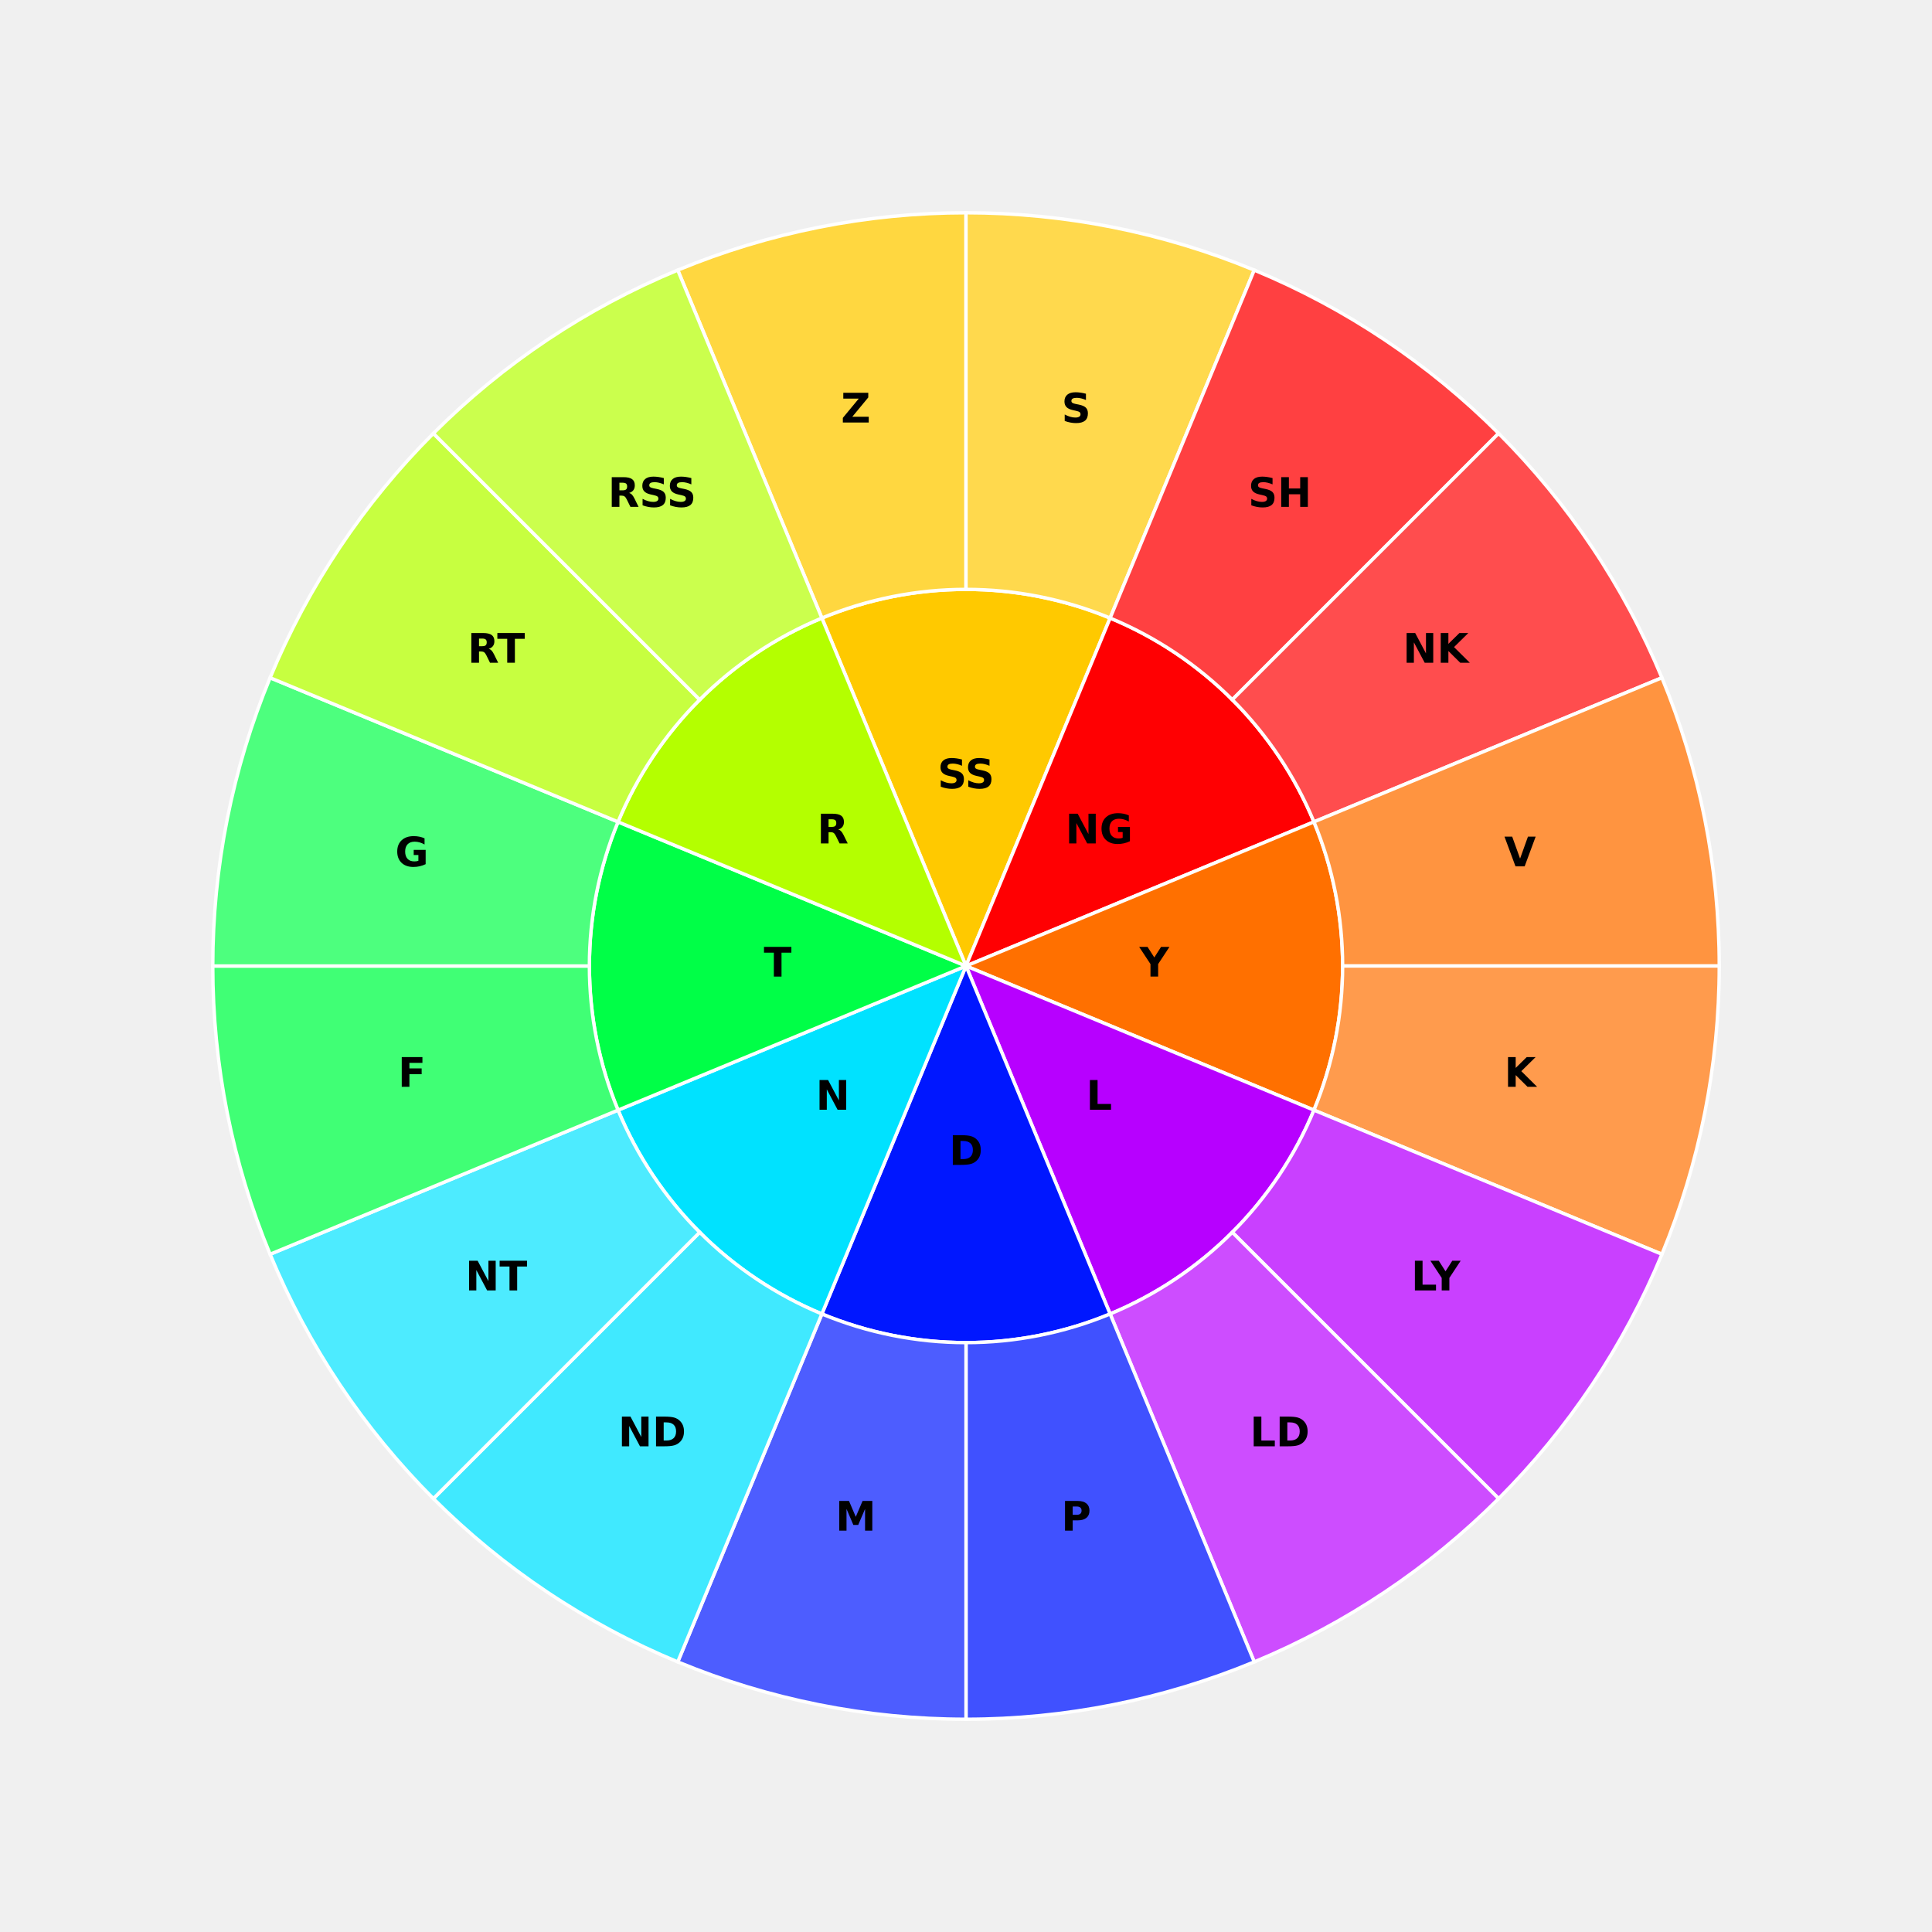
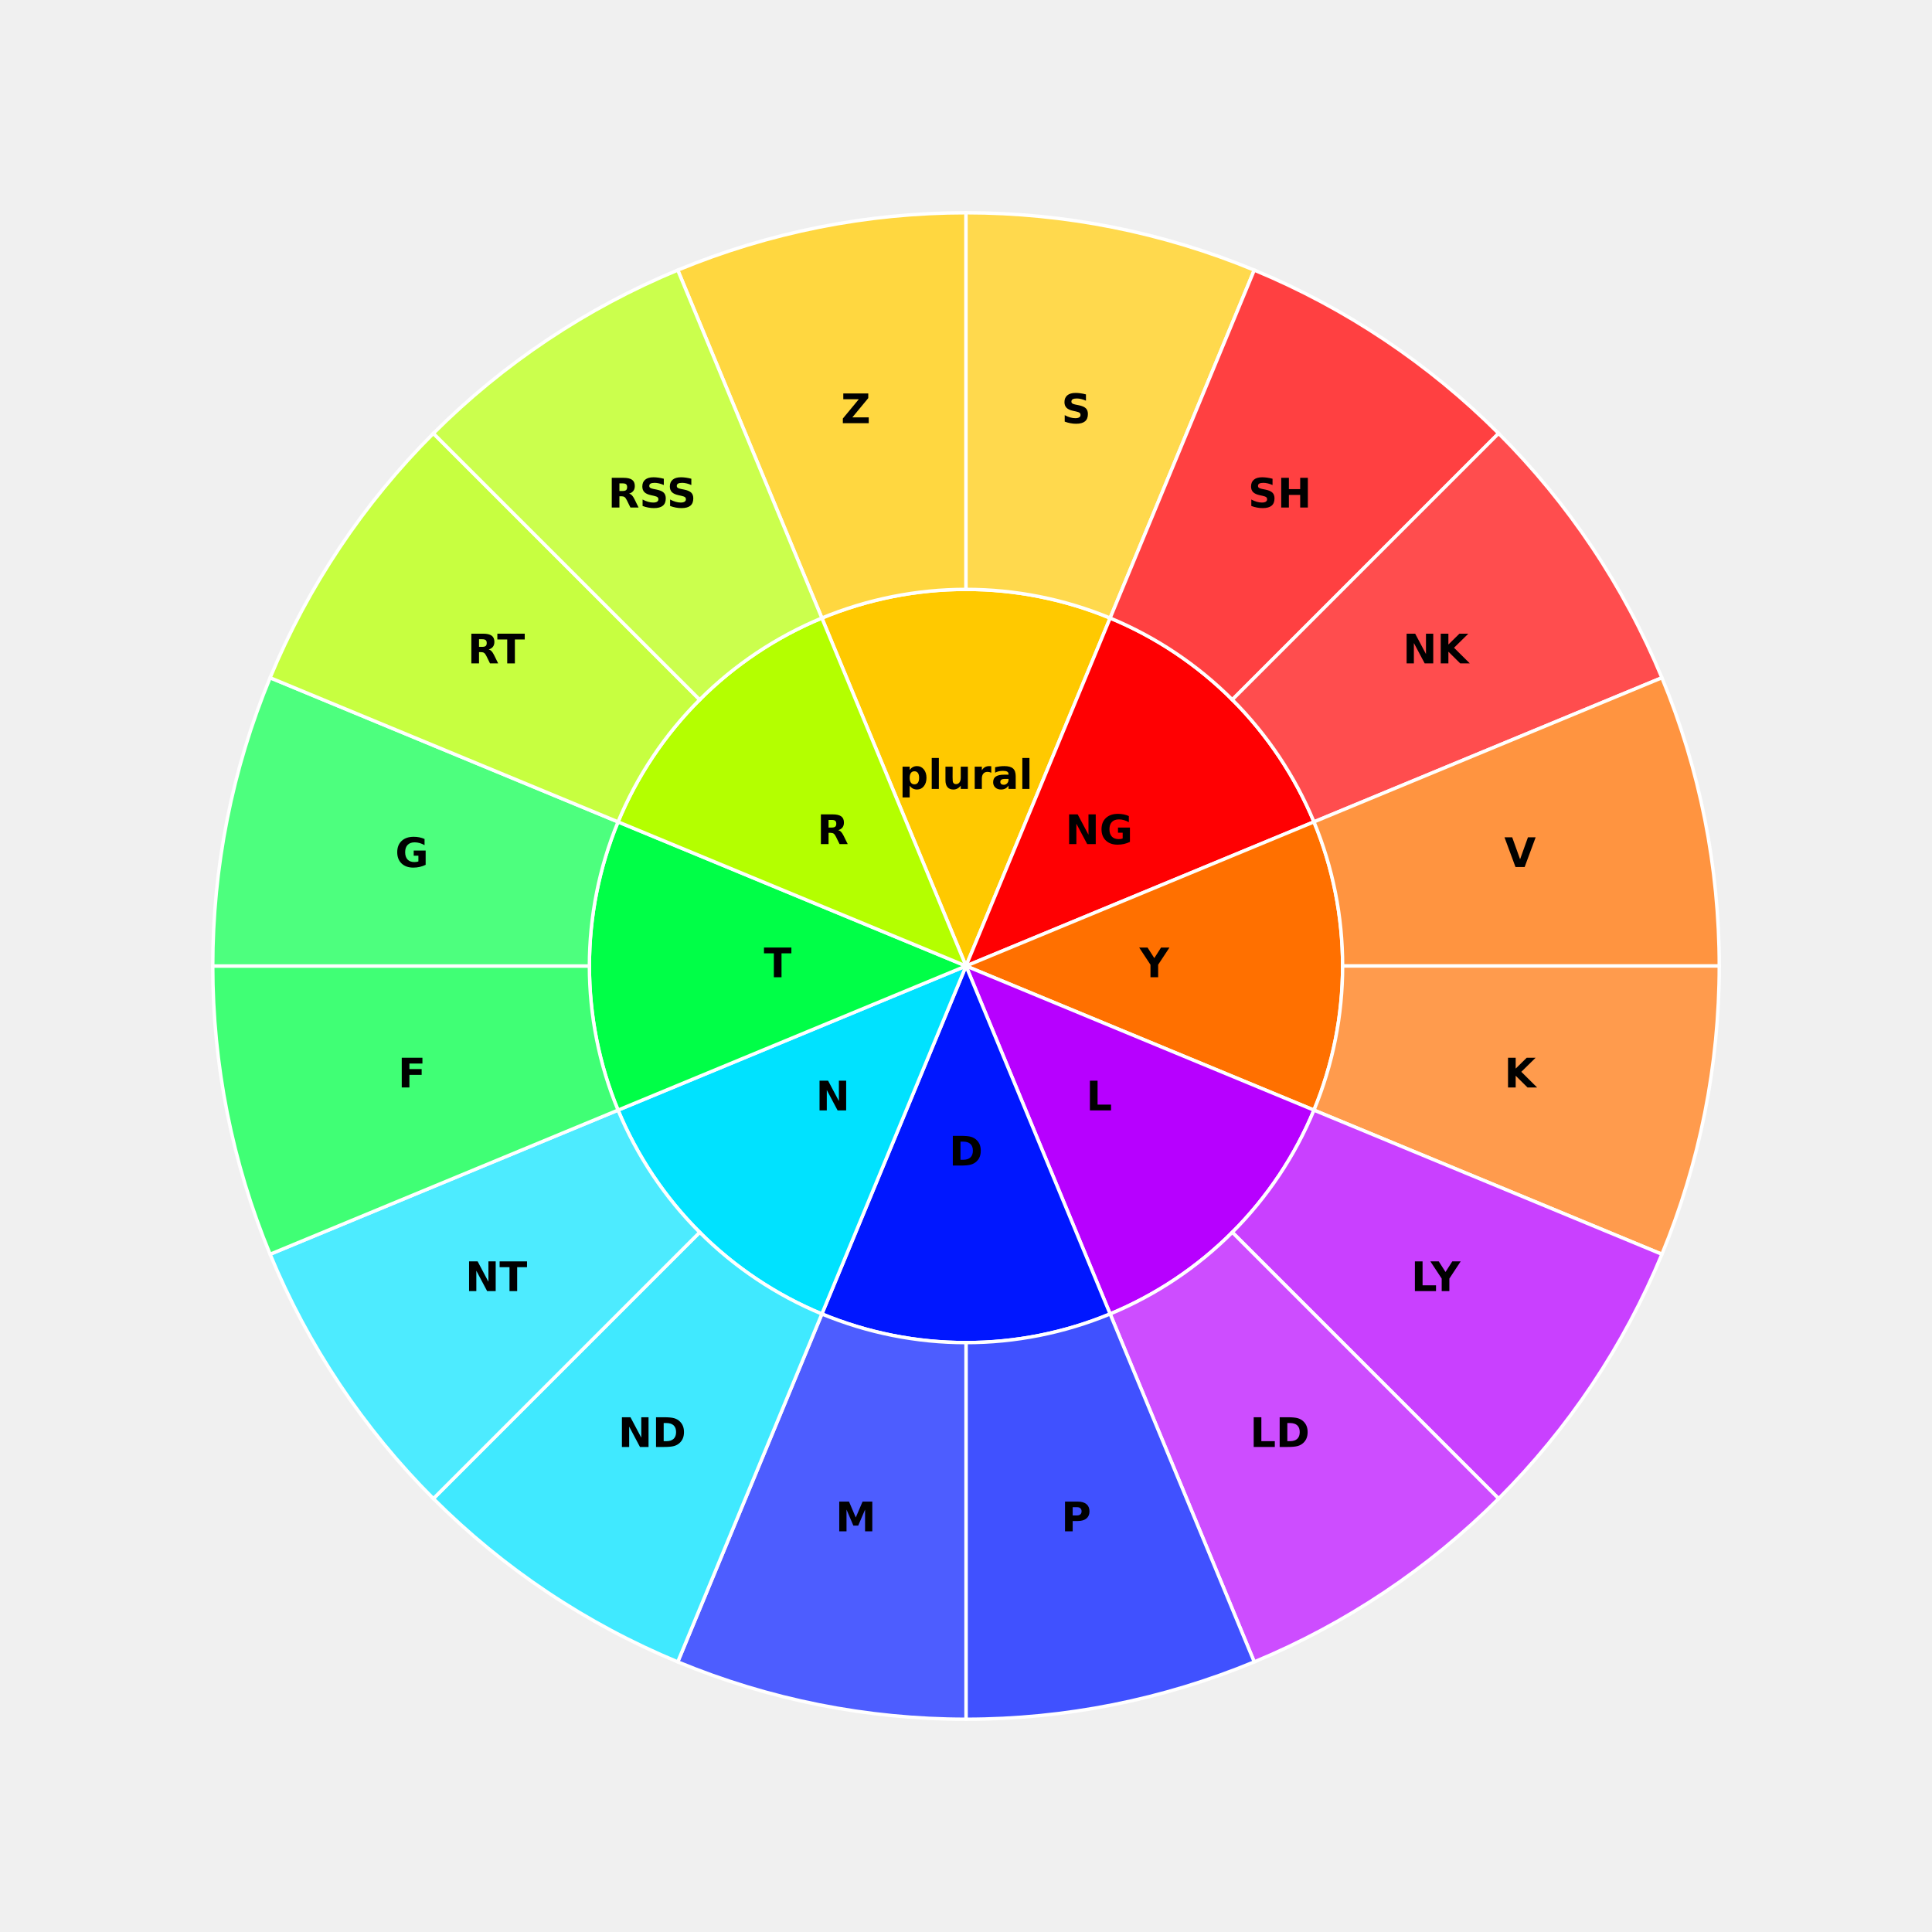
<svg xmlns="http://www.w3.org/2000/svg" xmlns:xlink="http://www.w3.org/1999/xlink" width="568.8pt" height="568.8pt" viewBox="0 0 568.8 568.8" version="1.1">
  <defs>
    <style type="text/css">*{stroke-linejoin: round; stroke-linecap: butt}</style>
  </defs>
  <g id="figure_1">
    <g id="patch_1">
      <path d="M 0 568.8  L 568.8 568.8  L 568.8 0  L 0 0  L 0 568.8  z " style="fill: none" />
    </g>
    <g id="axes_1">
      <g id="patch_2">
        <path d="M 326.832 181.96  C 313.38 176.388 298.961 173.52 284.4 173.52  C 269.839 173.52 255.42 176.388 241.968 181.96  L 284.4 284.4  C 284.4 284.4 284.4 284.4 284.4 284.4  C 284.4 284.4 284.4 284.4 284.4 284.4  z " style="fill: #ffc900; stroke: #ffffff; stroke-linejoin: miter" />
      </g>
      <g id="patch_3">
        <path d="M 386.84 241.968  C 381.268 228.516 373.1 216.292 362.804 205.996  C 352.508 195.7 340.284 187.532 326.832 181.96  L 284.4 284.4  C 284.4 284.4 284.4 284.4 284.4 284.4  C 284.4 284.4 284.4 284.4 284.4 284.4  z " style="fill: #ff0002; stroke: #ffffff; stroke-linejoin: miter" />
      </g>
      <g id="patch_4">
        <path d="M 386.84 326.832  C 392.412 313.38 395.28 298.961 395.28 284.4  C 395.28 269.839 392.412 255.42 386.84 241.968  L 284.4 284.4  C 284.4 284.4 284.4 284.4 284.4 284.4  C 284.4 284.4 284.4 284.4 284.4 284.4  z " style="fill: #ff7000; stroke: #ffffff; stroke-linejoin: miter" />
      </g>
      <g id="patch_5">
        <path d="M 326.832 386.84  C 340.284 381.268 352.508 373.1 362.804 362.804  C 373.1 352.508 381.268 340.284 386.84 326.832  L 284.4 284.4  C 284.4 284.4 284.4 284.4 284.4 284.4  C 284.4 284.4 284.4 284.4 284.4 284.4  z " style="fill: #b700ff; stroke: #ffffff; stroke-linejoin: miter" />
      </g>
      <g id="patch_6">
        <path d="M 241.968 386.84  C 255.42 392.412 269.839 395.28 284.4 395.28  C 298.961 395.28 313.38 392.412 326.832 386.84  L 284.4 284.4  C 284.4 284.4 284.4 284.4 284.4 284.4  C 284.4 284.4 284.4 284.4 284.4 284.4  z " style="fill: #0017ff; stroke: #ffffff; stroke-linejoin: miter" />
      </g>
      <g id="patch_7">
        <path d="M 181.96 326.832  C 187.532 340.284 195.7 352.508 205.996 362.804  C 216.292 373.1 228.516 381.268 241.968 386.84  L 284.4 284.4  C 284.4 284.4 284.4 284.4 284.4 284.4  C 284.4 284.4 284.4 284.4 284.4 284.4  z " style="fill: #00e2ff; stroke: #ffffff; stroke-linejoin: miter" />
      </g>
      <g id="patch_8">
        <path d="M 181.96 241.968  C 176.388 255.42 173.52 269.839 173.52 284.4  C 173.52 298.961 176.388 313.38 181.96 326.832  L 284.4 284.4  C 284.4 284.4 284.4 284.4 284.4 284.4  C 284.4 284.4 284.4 284.4 284.4 284.4  z " style="fill: #00ff47; stroke: #ffffff; stroke-linejoin: miter" />
      </g>
      <g id="patch_9">
        <path d="M 241.968 181.96  C 228.516 187.532 216.292 195.7 205.996 205.996  C 195.7 216.292 187.532 228.516 181.96 241.968  L 284.4 284.4  C 284.4 284.4 284.4 284.4 284.4 284.4  C 284.4 284.4 284.4 284.4 284.4 284.4  z " style="fill: #b4ff00; stroke: #ffffff; stroke-linejoin: miter" />
      </g>
      <g id="patch_10">
        <path d="M 284.4 62.64  C 269.874 62.64 255.383 64.067 241.137 66.901  C 226.89 69.735 212.956 73.962 199.536 79.52  L 241.968 181.96  C 248.678 179.181 255.645 177.067 262.768 175.651  C 269.892 174.234 277.137 173.52 284.4 173.52  z " style="fill: #ffd740; stroke: #ffffff; stroke-linejoin: miter" />
      </g>
      <g id="patch_11">
        <path d="M 369.264 79.52  C 355.844 73.962 341.91 69.735 327.663 66.901  C 313.417 64.067 298.926 62.64 284.4 62.64  L 284.4 173.52  C 291.663 173.52 298.908 174.234 306.032 175.651  C 313.155 177.067 320.122 179.181 326.832 181.96  z " style="fill: #ffd94d; stroke: #ffffff; stroke-linejoin: miter" />
      </g>
      <g id="patch_12">
        <path d="M 441.208 127.592  C 430.937 117.321 419.681 108.083 407.603 100.013  C 395.525 91.943 382.684 85.079 369.264 79.52  L 326.832 181.96  C 333.542 184.74 339.963 188.172 346.002 192.207  C 352.041 196.242 357.668 200.86 362.804 205.996  z " style="fill: #ff4041; stroke: #ffffff; stroke-linejoin: miter" />
      </g>
      <g id="patch_13">
        <path d="M 489.28 199.536  C 483.721 186.116 476.857 173.275 468.787 161.197  C 460.717 149.119 451.479 137.863 441.208 127.592  L 362.804 205.996  C 367.94 211.132 372.558 216.759 376.593 222.798  C 380.628 228.837 384.06 235.258 386.84 241.968  z " style="fill: #ff4d4e; stroke: #ffffff; stroke-linejoin: miter" />
      </g>
      <g id="patch_14">
        <path d="M 506.16 284.4  C 506.16 269.874 504.733 255.383 501.899 241.137  C 499.065 226.89 494.838 212.956 489.28 199.536  L 386.84 241.968  C 389.619 248.678 391.733 255.645 393.149 262.768  C 394.566 269.892 395.28 277.137 395.28 284.4  z " style="fill: #ff9440; stroke: #ffffff; stroke-linejoin: miter" />
      </g>
      <g id="patch_15">
        <path d="M 489.28 369.264  C 494.838 355.844 499.065 341.91 501.899 327.663  C 504.733 313.417 506.16 298.926 506.16 284.4  L 395.28 284.4  C 395.28 291.663 394.566 298.908 393.149 306.032  C 391.733 313.155 389.619 320.122 386.84 326.832  z " style="fill: #ff9b4d; stroke: #ffffff; stroke-linejoin: miter" />
      </g>
      <g id="patch_16">
        <path d="M 441.208 441.208  C 451.479 430.937 460.717 419.681 468.787 407.603  C 476.857 395.525 483.721 382.684 489.28 369.264  L 386.84 326.832  C 384.06 333.542 380.628 339.963 376.593 346.002  C 372.558 352.041 367.94 357.668 362.804 362.804  z " style="fill: #c940ff; stroke: #ffffff; stroke-linejoin: miter" />
      </g>
      <g id="patch_17">
        <path d="M 369.264 489.28  C 382.684 483.721 395.525 476.857 407.603 468.787  C 419.681 460.717 430.937 451.479 441.208 441.208  L 362.804 362.804  C 357.668 367.94 352.041 372.558 346.002 376.593  C 339.963 380.628 333.542 384.06 326.832 386.84  z " style="fill: #cd4dff; stroke: #ffffff; stroke-linejoin: miter" />
      </g>
      <g id="patch_18">
        <path d="M 284.4 506.16  C 298.926 506.16 313.417 504.733 327.663 501.899  C 341.91 499.065 355.844 494.838 369.264 489.28  L 326.832 386.84  C 320.122 389.619 313.155 391.733 306.032 393.149  C 298.908 394.566 291.663 395.28 284.4 395.28  z " style="fill: #4051ff; stroke: #ffffff; stroke-linejoin: miter" />
      </g>
      <g id="patch_19">
        <path d="M 199.536 489.28  C 212.956 494.838 226.89 499.065 241.137 501.899  C 255.383 504.733 269.874 506.16 284.4 506.16  L 284.4 395.28  C 277.137 395.28 269.892 394.566 262.768 393.149  C 255.645 391.733 248.678 389.619 241.968 386.84  z " style="fill: #4d5dff; stroke: #ffffff; stroke-linejoin: miter" />
      </g>
      <g id="patch_20">
        <path d="M 127.592 441.208  C 137.863 451.479 149.119 460.717 161.197 468.787  C 173.275 476.857 186.116 483.721 199.536 489.28  L 241.968 386.84  C 235.258 384.06 228.837 380.628 222.798 376.593  C 216.759 372.558 211.132 367.94 205.996 362.804  z " style="fill: #40e9ff; stroke: #ffffff; stroke-linejoin: miter" />
      </g>
      <g id="patch_21">
        <path d="M 79.52 369.264  C 85.079 382.684 91.943 395.525 100.013 407.603  C 108.083 419.681 117.321 430.937 127.592 441.208  L 205.996 362.804  C 200.86 357.668 196.242 352.041 192.207 346.002  C 188.172 339.963 184.74 333.542 181.96 326.832  z " style="fill: #4debff; stroke: #ffffff; stroke-linejoin: miter" />
      </g>
      <g id="patch_22">
        <path d="M 62.64 284.4  C 62.64 298.926 64.067 313.417 66.901 327.663  C 69.735 341.91 73.962 355.844 79.52 369.264  L 181.96 326.832  C 179.181 320.122 177.067 313.155 175.651 306.032  C 174.234 298.908 173.52 291.663 173.52 284.4  z " style="fill: #40ff75; stroke: #ffffff; stroke-linejoin: miter" />
      </g>
      <g id="patch_23">
        <path d="M 79.52 199.536  C 73.962 212.956 69.735 226.89 66.901 241.137  C 64.067 255.383 62.64 269.874 62.64 284.4  L 173.52 284.4  C 173.52 277.137 174.234 269.892 175.651 262.768  C 177.067 255.645 179.181 248.678 181.96 241.968  z " style="fill: #4dff7e; stroke: #ffffff; stroke-linejoin: miter" />
      </g>
      <g id="patch_24">
-         <path d="M 127.592 127.592  C 117.321 137.863 108.083 149.119 100.013 161.197  C 91.943 173.275 85.079 186.116 79.52 199.536  L 181.96 241.968  C 184.74 235.258 188.172 228.837 192.207 222.798  C 196.242 216.759 200.86 211.132 205.996 205.996  z " style="fill: #c7ff40; stroke: #ffffff; stroke-linejoin: miter" />
+         <path d="M 127.592 127.592  C 117.321 137.863 108.083 149.119 100.013 161.197  C 91.943 173.274 85.079 186.116 79.52 199.536  L 181.96 241.968  C 184.74 235.258 188.172 228.837 192.207 222.798  C 196.242 216.759 200.86 211.132 205.996 205.996  z " style="fill: #c7ff40; stroke: #ffffff; stroke-linejoin: miter" />
      </g>
      <g id="patch_25">
-         <path d="M 199.536 79.52  C 186.116 85.079 173.275 91.943 161.197 100.013  C 149.119 108.083 137.863 117.321 127.592 127.592  L 205.996 205.996  C 211.132 200.86 216.759 196.242 222.798 192.207  C 228.837 188.172 235.258 184.74 241.968 181.96  z " style="fill: #cbff4d; stroke: #ffffff; stroke-linejoin: miter" />
+         <path d="M 199.536 79.52  C 186.116 85.079 173.274 91.943 161.197 100.013  C 149.119 108.083 137.863 117.321 127.592 127.592  L 205.996 205.996  C 211.132 200.86 216.759 196.242 222.798 192.207  C 228.837 188.172 235.258 184.74 241.968 181.96  z " style="fill: #cbff4d; stroke: #ffffff; stroke-linejoin: miter" />
      </g>
      <g id="matplotlib.axis_1" />
      <g id="matplotlib.axis_2" />
      <g id="text_1">
-         <g transform="translate(276.0272 232.0772) scale(0.12 -0.12)">
-           <defs>
-             <path id="DejaVuSans-Bold-36" d="M 3834 4519  L 3834 3531  Q 3450 3703 3084 3790  Q 2719 3878 2394 3878  Q 1963 3878 1756 3759  Q 1550 3641 1550 3391  Q 1550 3203 1689 3098  Q 1828 2994 2194 2919  L 2706 2816  Q 3484 2659 3812 2340  Q 4141 2022 4141 1434  Q 4141 663 3683 286  Q 3225 -91 2284 -91  Q 1841 -91 1394 -6  Q 947 78 500 244  L 500 1259  Q 947 1022 1364 901  Q 1781 781 2169 781  Q 2563 781 2772 912  Q 2981 1044 2981 1288  Q 2981 1506 2839 1625  Q 2697 1744 2272 1838  L 1806 1941  Q 1106 2091 782 2419  Q 459 2747 459 3303  Q 459 4000 909 4375  Q 1359 4750 2203 4750  Q 2588 4750 2994 4692  Q 3400 4634 3834 4519  z " transform="scale(0.015625)" />
-           </defs>
-           <use xlink:href="#DejaVuSans-Bold-36" />
-           <use xlink:href="#DejaVuSans-Bold-36" transform="translate(67.53125 0)" />
+         <g transform="translate(264.7125 232.2713) scale(0.12 -0.12)">
+           <defs>
+             <path id="DejaVuSans-Bold-70" d="M 1656 506  L 1656 -1331  L 538 -1331  L 538 3500  L 1656 3500  L 1656 2988  Q 1888 3294 2169 3439  Q 2450 3584 2816 3584  Q 3463 3584 3878 3070  Q 4294 2556 4294 1747  Q 4294 938 3878 423  Q 3463 -91 2816 -91  Q 2450 -91 2169 54  Q 1888 200 1656 506  z M 2400 2772  Q 2041 2772 1848 2508  Q 1656 2244 1656 1747  Q 1656 1250 1848 986  Q 2041 722 2400 722  Q 2759 722 2948 984  Q 3138 1247 3138 1747  Q 3138 2247 2948 2509  Q 2759 2772 2400 2772  z " transform="scale(0.015625)" />
+             <path id="DejaVuSans-Bold-6c" d="M 538 4863  L 1656 4863  L 1656 0  L 538 0  L 538 4863  z " transform="scale(0.015625)" />
+             <path id="DejaVuSans-Bold-75" d="M 500 1363  L 500 3500  L 1625 3500  L 1625 3150  Q 1625 2866 1622 2436  Q 1619 2006 1619 1863  Q 1619 1441 1641 1255  Q 1663 1069 1716 984  Q 1784 875 1895 815  Q 2006 756 2150 756  Q 2500 756 2700 1025  Q 2900 1294 2900 1772  L 2900 3500  L 4019 3500  L 4019 0  L 2900 0  L 2900 506  Q 2647 200 2364 54  Q 2081 -91 1741 -91  Q 1134 -91 817 281  Q 500 653 500 1363  z " transform="scale(0.015625)" />
+             <path id="DejaVuSans-Bold-72" d="M 3138 2547  Q 2991 2616 2845 2648  Q 2700 2681 2553 2681  Q 2122 2681 1889 2404  Q 1656 2128 1656 1613  L 1656 0  L 538 0  L 538 3500  L 1656 3500  L 1656 2925  Q 1872 3269 2151 3426  Q 2431 3584 2822 3584  Q 2878 3584 2943 3579  Q 3009 3575 3134 3559  L 3138 2547  z " transform="scale(0.015625)" />
+             <path id="DejaVuSans-Bold-61" d="M 2106 1575  Q 1756 1575 1579 1456  Q 1403 1338 1403 1106  Q 1403 894 1545 773  Q 1688 653 1941 653  Q 2256 653 2472 879  Q 2688 1106 2688 1447  L 2688 1575  L 2106 1575  z M 3816 1997  L 3816 0  L 2688 0  L 2688 519  Q 2463 200 2181 54  Q 1900 -91 1497 -91  Q 953 -91 614 226  Q 275 544 275 1050  Q 275 1666 698 1953  Q 1122 2241 2028 2241  L 2688 2241  L 2688 2328  Q 2688 2594 2478 2717  Q 2269 2841 1825 2841  Q 1466 2841 1156 2769  Q 847 2697 581 2553  L 581 3406  Q 941 3494 1303 3539  Q 1666 3584 2028 3584  Q 2975 3584 3395 3211  Q 3816 2838 3816 1997  z " transform="scale(0.015625)" />
+           </defs>
+           <use xlink:href="#DejaVuSans-Bold-70" />
+           <use xlink:href="#DejaVuSans-Bold-6c" transform="translate(71.58203 0)" />
+           <use xlink:href="#DejaVuSans-Bold-75" transform="translate(105.8594 0)" />
+           <use xlink:href="#DejaVuSans-Bold-72" transform="translate(177.0508 0)" />
+           <use xlink:href="#DejaVuSans-Bold-61" transform="translate(226.3672 0)" />
+           <use xlink:href="#DejaVuSans-Bold-6c" transform="translate(293.8477 0)" />
        </g>
      </g>
      <g id="text_2">
-         <g transform="translate(313.6561 248.3152) scale(0.12 -0.12)">
-           <defs>
-             <path id="DejaVuSans-Bold-31" d="M 588 4666  L 1931 4666  L 3628 1466  L 3628 4666  L 4769 4666  L 4769 0  L 3425 0  L 1728 3200  L 1728 0  L 588 0  L 588 4666  z " transform="scale(0.015625)" />
-             <path id="DejaVuSans-Bold-2a" d="M 4781 347  Q 4331 128 3847 18  Q 3363 -91 2847 -91  Q 1681 -91 1000 561  Q 319 1213 319 2328  Q 319 3456 1012 4103  Q 1706 4750 2913 4750  Q 3378 4750 3804 4662  Q 4231 4575 4609 4403  L 4609 3438  Q 4219 3659 3833 3768  Q 3447 3878 3059 3878  Q 2341 3878 1952 3476  Q 1563 3075 1563 2328  Q 1563 1588 1938 1184  Q 2313 781 3003 781  Q 3191 781 3352 804  Q 3513 828 3641 878  L 3641 1784  L 2906 1784  L 2906 2591  L 4781 2591  L 4781 347  z " transform="scale(0.015625)" />
-           </defs>
-           <use xlink:href="#DejaVuSans-Bold-31" />
-           <use xlink:href="#DejaVuSans-Bold-2a" transform="translate(83.6875 0)" />
+         <g transform="translate(313.6561 248.5093) scale(0.12 -0.12)">
+           <defs>
+             <path id="DejaVuSans-Bold-4e" d="M 588 4666  L 1931 4666  L 3628 1466  L 3628 4666  L 4769 4666  L 4769 0  L 3425 0  L 1728 3200  L 1728 0  L 588 0  L 588 4666  z " transform="scale(0.015625)" />
+             <path id="DejaVuSans-Bold-47" d="M 4781 347  Q 4331 128 3847 18  Q 3363 -91 2847 -91  Q 1681 -91 1000 561  Q 319 1213 319 2328  Q 319 3456 1012 4103  Q 1706 4750 2913 4750  Q 3378 4750 3804 4662  Q 4231 4575 4609 4403  L 4609 3438  Q 4219 3659 3833 3768  Q 3447 3878 3059 3878  Q 2341 3878 1952 3476  Q 1563 3075 1563 2328  Q 1563 1588 1938 1184  Q 2313 781 3003 781  Q 3191 781 3352 804  Q 3513 828 3641 878  L 3641 1784  L 2906 1784  L 2906 2591  L 4781 2591  L 4781 347  z " transform="scale(0.015625)" />
+           </defs>
+           <use xlink:href="#DejaVuSans-Bold-4e" />
+           <use xlink:href="#DejaVuSans-Bold-47" transform="translate(83.69141 0)" />
        </g>
      </g>
      <g id="text_3">
-         <g transform="translate(335.4956 287.5172) scale(0.12 -0.12)">
-           <defs>
-             <path id="DejaVuSans-Bold-3c" d="M -63 4666  L 1253 4666  L 2316 3003  L 3378 4666  L 4697 4666  L 2919 1966  L 2919 0  L 1716 0  L 1716 1966  L -63 4666  z " transform="scale(0.015625)" />
-           </defs>
-           <use xlink:href="#DejaVuSans-Bold-3c" />
+         <g transform="translate(335.4956 287.7113) scale(0.12 -0.12)">
+           <defs>
+             <path id="DejaVuSans-Bold-59" d="M -63 4666  L 1253 4666  L 2316 3003  L 3378 4666  L 4697 4666  L 2919 1966  L 2919 0  L 1716 0  L 1716 1966  L -63 4666  z " transform="scale(0.015625)" />
+           </defs>
+           <use xlink:href="#DejaVuSans-Bold-59" />
        </g>
      </g>
      <g id="text_4">
-         <g transform="translate(319.7789 326.7192) scale(0.12 -0.12)">
-           <defs>
-             <path id="DejaVuSans-Bold-2f" d="M 588 4666  L 1791 4666  L 1791 909  L 3903 909  L 3903 0  L 588 0  L 588 4666  z " transform="scale(0.015625)" />
-           </defs>
-           <use xlink:href="#DejaVuSans-Bold-2f" />
+         <g transform="translate(319.7789 326.9132) scale(0.12 -0.12)">
+           <defs>
+             <path id="DejaVuSans-Bold-4c" d="M 588 4666  L 1791 4666  L 1791 909  L 3903 909  L 3903 0  L 588 0  L 588 4666  z " transform="scale(0.015625)" />
+           </defs>
+           <use xlink:href="#DejaVuSans-Bold-4c" />
        </g>
      </g>
      <g id="text_5">
-         <g transform="translate(279.4191 342.9572) scale(0.12 -0.12)">
-           <defs>
-             <path id="DejaVuSans-Bold-27" d="M 1791 3756  L 1791 909  L 2222 909  Q 2959 909 3348 1275  Q 3738 1641 3738 2338  Q 3738 3031 3350 3393  Q 2963 3756 2222 3756  L 1791 3756  z M 588 4666  L 1856 4666  Q 2919 4666 3439 4514  Q 3959 4363 4331 4000  Q 4659 3684 4818 3271  Q 4978 2859 4978 2338  Q 4978 1809 4818 1395  Q 4659 981 4331 666  Q 3956 303 3431 151  Q 2906 0 1856 0  L 588 0  L 588 4666  z " transform="scale(0.015625)" />
-           </defs>
-           <use xlink:href="#DejaVuSans-Bold-27" />
+         <g transform="translate(279.4191 343.1513) scale(0.12 -0.12)">
+           <defs>
+             <path id="DejaVuSans-Bold-44" d="M 1791 3756  L 1791 909  L 2222 909  Q 2959 909 3348 1275  Q 3738 1641 3738 2338  Q 3738 3031 3350 3393  Q 2963 3756 2222 3756  L 1791 3756  z M 588 4666  L 1856 4666  Q 2919 4666 3439 4514  Q 3959 4363 4331 4000  Q 4659 3684 4818 3271  Q 4978 2859 4978 2338  Q 4978 1809 4818 1395  Q 4659 981 4331 666  Q 3956 303 3431 151  Q 2906 0 1856 0  L 588 0  L 588 4666  z " transform="scale(0.015625)" />
+           </defs>
+           <use xlink:href="#DejaVuSans-Bold-44" />
        </g>
      </g>
      <g id="text_6">
-         <g transform="translate(240.1767 326.7192) scale(0.12 -0.12)">
-           <use xlink:href="#DejaVuSans-Bold-31" />
+         <g transform="translate(240.1768 326.9132) scale(0.12 -0.12)">
+           <use xlink:href="#DejaVuSans-Bold-4e" />
        </g>
      </g>
      <g id="text_7">
-         <g transform="translate(224.8669 287.5172) scale(0.12 -0.12)">
-           <defs>
-             <path id="DejaVuSans-Bold-37" d="M 31 4666  L 4331 4666  L 4331 3756  L 2784 3756  L 2784 0  L 1581 0  L 1581 3756  L 31 3756  L 31 4666  z " transform="scale(0.015625)" />
-           </defs>
-           <use xlink:href="#DejaVuSans-Bold-37" />
+         <g transform="translate(224.8669 287.7112) scale(0.12 -0.12)">
+           <defs>
+             <path id="DejaVuSans-Bold-54" d="M 31 4666  L 4331 4666  L 4331 3756  L 2784 3756  L 2784 0  L 1581 0  L 1581 3756  L 31 3756  L 31 4666  z " transform="scale(0.015625)" />
+           </defs>
+           <use xlink:href="#DejaVuSans-Bold-54" />
        </g>
      </g>
      <g id="text_8">
-         <g transform="translate(240.578 248.3152) scale(0.12 -0.12)">
-           <defs>
-             <path id="DejaVuSans-Bold-35" d="M 2297 2597  Q 2675 2597 2839 2737  Q 3003 2878 3003 3200  Q 3003 3519 2839 3656  Q 2675 3794 2297 3794  L 1791 3794  L 1791 2597  L 2297 2597  z M 1791 1766  L 1791 0  L 588 0  L 588 4666  L 2425 4666  Q 3347 4666 3776 4356  Q 4206 4047 4206 3378  Q 4206 2916 3982 2619  Q 3759 2322 3309 2181  Q 3556 2125 3751 1926  Q 3947 1728 4147 1325  L 4800 0  L 3519 0  L 2950 1159  Q 2778 1509 2601 1637  Q 2425 1766 2131 1766  L 1791 1766  z " transform="scale(0.015625)" />
-           </defs>
-           <use xlink:href="#DejaVuSans-Bold-35" />
+         <g transform="translate(240.578 248.5093) scale(0.12 -0.12)">
+           <defs>
+             <path id="DejaVuSans-Bold-52" d="M 2297 2597  Q 2675 2597 2839 2737  Q 3003 2878 3003 3200  Q 3003 3519 2839 3656  Q 2675 3794 2297 3794  L 1791 3794  L 1791 2597  L 2297 2597  z M 1791 1766  L 1791 0  L 588 0  L 588 4666  L 2425 4666  Q 3347 4666 3776 4356  Q 4206 4047 4206 3378  Q 4206 2916 3982 2619  Q 3759 2322 3309 2181  Q 3556 2125 3751 1926  Q 3947 1728 4147 1325  L 4800 0  L 3519 0  L 2950 1159  Q 2778 1509 2601 1637  Q 2425 1766 2131 1766  L 1791 1766  z " transform="scale(0.015625)" />
+           </defs>
+           <use xlink:href="#DejaVuSans-Bold-52" />
        </g>
      </g>
      <g id="text_9">
-         <g transform="translate(247.6016 124.393) scale(0.12 -0.12)">
-           <defs>
-             <path id="DejaVuSans-Bold-3d" d="M 359 4666  L 4281 4666  L 4281 3938  L 1778 909  L 4353 909  L 4353 0  L 288 0  L 288 728  L 2791 3756  L 359 3756  L 359 4666  z " transform="scale(0.015625)" />
-           </defs>
-           <use xlink:href="#DejaVuSans-Bold-3d" />
+         <g transform="translate(247.6016 124.5871) scale(0.12 -0.12)">
+           <defs>
+             <path id="DejaVuSans-Bold-5a" d="M 359 4666  L 4281 4666  L 4281 3938  L 1778 909  L 4353 909  L 4353 0  L 288 0  L 288 728  L 2791 3756  L 359 3756  L 359 4666  z " transform="scale(0.015625)" />
+           </defs>
+           <use xlink:href="#DejaVuSans-Bold-5a" />
        </g>
      </g>
      <g id="text_10">
-         <g transform="translate(312.5265 124.393) scale(0.12 -0.12)">
-           <use xlink:href="#DejaVuSans-Bold-36" />
+         <g transform="translate(312.5265 124.5871) scale(0.12 -0.12)">
+           <defs>
+             <path id="DejaVuSans-Bold-53" d="M 3834 4519  L 3834 3531  Q 3450 3703 3084 3790  Q 2719 3878 2394 3878  Q 1963 3878 1756 3759  Q 1550 3641 1550 3391  Q 1550 3203 1689 3098  Q 1828 2994 2194 2919  L 2706 2816  Q 3484 2659 3812 2340  Q 4141 2022 4141 1434  Q 4141 663 3683 286  Q 3225 -91 2284 -91  Q 1841 -91 1394 -6  Q 947 78 500 244  L 500 1259  Q 947 1022 1364 901  Q 1781 781 2169 781  Q 2563 781 2772 912  Q 2981 1044 2981 1288  Q 2981 1506 2839 1625  Q 2697 1744 2272 1838  L 1806 1941  Q 1106 2091 782 2419  Q 459 2747 459 3303  Q 459 4000 909 4375  Q 1359 4750 2203 4750  Q 2588 4750 2994 4692  Q 3400 4634 3834 4519  z " transform="scale(0.015625)" />
+           </defs>
+           <use xlink:href="#DejaVuSans-Bold-53" />
        </g>
      </g>
      <g id="text_11">
-         <g transform="translate(367.4603 149.2272) scale(0.12 -0.12)">
-           <defs>
-             <path id="DejaVuSans-Bold-2b" d="M 588 4666  L 1791 4666  L 1791 2888  L 3566 2888  L 3566 4666  L 4769 4666  L 4769 0  L 3566 0  L 3566 1978  L 1791 1978  L 1791 0  L 588 0  L 588 4666  z " transform="scale(0.015625)" />
-           </defs>
-           <use xlink:href="#DejaVuSans-Bold-36" />
-           <use xlink:href="#DejaVuSans-Bold-2b" transform="translate(72.01562 0)" />
+         <g transform="translate(367.4603 149.4212) scale(0.12 -0.12)">
+           <defs>
+             <path id="DejaVuSans-Bold-48" d="M 588 4666  L 1791 4666  L 1791 2888  L 3566 2888  L 3566 4666  L 4769 4666  L 4769 0  L 3566 0  L 3566 1978  L 1791 1978  L 1791 0  L 588 0  L 588 4666  z " transform="scale(0.015625)" />
+           </defs>
+           <use xlink:href="#DejaVuSans-Bold-53" />
+           <use xlink:href="#DejaVuSans-Bold-48" transform="translate(72.02148 0)" />
        </g>
      </g>
      <g id="text_12">
-         <g transform="translate(413.0197 195.1147) scale(0.12 -0.12)">
-           <defs>
-             <path id="DejaVuSans-Bold-2e" d="M 588 4666  L 1791 4666  L 1791 2963  L 3525 4666  L 4922 4666  L 2675 2456  L 5153 0  L 3647 0  L 1791 1838  L 1791 0  L 588 0  L 588 4666  z " transform="scale(0.015625)" />
-           </defs>
-           <use xlink:href="#DejaVuSans-Bold-31" />
-           <use xlink:href="#DejaVuSans-Bold-2e" transform="translate(83.6875 0)" />
+         <g transform="translate(413.0197 195.3088) scale(0.12 -0.12)">
+           <defs>
+             <path id="DejaVuSans-Bold-4b" d="M 588 4666  L 1791 4666  L 1791 2963  L 3525 4666  L 4922 4666  L 2675 2456  L 5153 0  L 3647 0  L 1791 1838  L 1791 0  L 588 0  L 588 4666  z " transform="scale(0.015625)" />
+           </defs>
+           <use xlink:href="#DejaVuSans-Bold-4e" />
+           <use xlink:href="#DejaVuSans-Bold-4b" transform="translate(83.69141 0)" />
        </g>
      </g>
      <g id="text_13">
-         <g transform="translate(442.8808 255.0698) scale(0.12 -0.12)">
-           <defs>
-             <path id="DejaVuSans-Bold-39" d="M 31 4666  L 1241 4666  L 2478 1222  L 3713 4666  L 4922 4666  L 3194 0  L 1759 0  L 31 4666  z " transform="scale(0.015625)" />
-           </defs>
-           <use xlink:href="#DejaVuSans-Bold-39" />
+         <g transform="translate(442.8808 255.2638) scale(0.12 -0.12)">
+           <defs>
+             <path id="DejaVuSans-Bold-56" d="M 31 4666  L 1241 4666  L 2478 1222  L 3713 4666  L 4922 4666  L 3194 0  L 1759 0  L 31 4666  z " transform="scale(0.015625)" />
+           </defs>
+           <use xlink:href="#DejaVuSans-Bold-56" />
        </g>
      </g>
      <g id="text_14">
-         <g transform="translate(442.8751 319.9646) scale(0.12 -0.12)">
-           <use xlink:href="#DejaVuSans-Bold-2e" />
+         <g transform="translate(442.8751 320.1587) scale(0.12 -0.12)">
+           <use xlink:href="#DejaVuSans-Bold-4b" />
        </g>
      </g>
      <g id="text_15">
-         <g transform="translate(415.4572 379.9196) scale(0.12 -0.12)">
-           <use xlink:href="#DejaVuSans-Bold-2f" />
-           <use xlink:href="#DejaVuSans-Bold-3c" transform="translate(48.14062 0)" />
+         <g transform="translate(415.46 380.1137) scale(0.12 -0.12)">
+           <use xlink:href="#DejaVuSans-Bold-4c" />
+           <use xlink:href="#DejaVuSans-Bold-59" transform="translate(48.0957 0)" />
        </g>
      </g>
      <g id="text_16">
-         <g transform="translate(367.9984 425.8072) scale(0.12 -0.12)">
-           <use xlink:href="#DejaVuSans-Bold-2f" />
-           <use xlink:href="#DejaVuSans-Bold-27" transform="translate(63.71875 0)" />
+         <g transform="translate(367.9984 426.0013) scale(0.12 -0.12)">
+           <use xlink:href="#DejaVuSans-Bold-4c" />
+           <use xlink:href="#DejaVuSans-Bold-44" transform="translate(63.7207 0)" />
        </g>
      </g>
      <g id="text_17">
-         <g transform="translate(312.4496 450.6414) scale(0.12 -0.12)">
-           <defs>
-             <path id="DejaVuSans-Bold-33" d="M 588 4666  L 2584 4666  Q 3475 4666 3951 4270  Q 4428 3875 4428 3144  Q 4428 2409 3951 2014  Q 3475 1619 2584 1619  L 1791 1619  L 1791 0  L 588 0  L 588 4666  z M 1791 3794  L 1791 2491  L 2456 2491  Q 2806 2491 2997 2661  Q 3188 2831 3188 3144  Q 3188 3456 2997 3625  Q 2806 3794 2456 3794  L 1791 3794  z " transform="scale(0.015625)" />
-           </defs>
-           <use xlink:href="#DejaVuSans-Bold-33" />
+         <g transform="translate(312.4496 450.8354) scale(0.12 -0.12)">
+           <defs>
+             <path id="DejaVuSans-Bold-50" d="M 588 4666  L 2584 4666  Q 3475 4666 3951 4270  Q 4428 3875 4428 3144  Q 4428 2409 3951 2014  Q 3475 1619 2584 1619  L 1791 1619  L 1791 0  L 588 0  L 588 4666  z M 1791 3794  L 1791 2491  L 2456 2491  Q 2806 2491 2997 2661  Q 3188 2831 3188 3144  Q 3188 3456 2997 3625  Q 2806 3794 2456 3794  L 1791 3794  z " transform="scale(0.015625)" />
+           </defs>
+           <use xlink:href="#DejaVuSans-Bold-50" />
        </g>
      </g>
      <g id="text_18">
-         <g transform="translate(245.9816 450.6414) scale(0.12 -0.12)">
-           <defs>
-             <path id="DejaVuSans-Bold-30" d="M 588 4666  L 2119 4666  L 3181 2169  L 4250 4666  L 5778 4666  L 5778 0  L 4641 0  L 4641 3413  L 3566 897  L 2803 897  L 1728 3413  L 1728 0  L 588 0  L 588 4666  z " transform="scale(0.015625)" />
-           </defs>
-           <use xlink:href="#DejaVuSans-Bold-30" />
+         <g transform="translate(245.9816 450.8354) scale(0.12 -0.12)">
+           <defs>
+             <path id="DejaVuSans-Bold-4d" d="M 588 4666  L 2119 4666  L 3181 2169  L 4250 4666  L 5778 4666  L 5778 0  L 4641 0  L 4641 3413  L 3566 897  L 2803 897  L 1728 3413  L 1728 0  L 588 0  L 588 4666  z " transform="scale(0.015625)" />
+           </defs>
+           <use xlink:href="#DejaVuSans-Bold-4d" />
        </g>
      </g>
      <g id="text_19">
-         <g transform="translate(181.9954 425.8072) scale(0.12 -0.12)">
-           <use xlink:href="#DejaVuSans-Bold-31" />
-           <use xlink:href="#DejaVuSans-Bold-27" transform="translate(83.6875 0)" />
+         <g transform="translate(181.9954 426.0013) scale(0.12 -0.12)">
+           <use xlink:href="#DejaVuSans-Bold-4e" />
+           <use xlink:href="#DejaVuSans-Bold-44" transform="translate(83.69141 0)" />
        </g>
      </g>
      <g id="text_20">
-         <g transform="translate(136.9956 379.9196) scale(0.12 -0.12)">
-           <use xlink:href="#DejaVuSans-Bold-31" />
-           <use xlink:href="#DejaVuSans-Bold-37" transform="translate(83.6875 0)" />
+         <g transform="translate(136.9956 380.1137) scale(0.12 -0.12)">
+           <use xlink:href="#DejaVuSans-Bold-4e" />
+           <use xlink:href="#DejaVuSans-Bold-54" transform="translate(83.69141 0)" />
        </g>
      </g>
      <g id="text_21">
-         <g transform="translate(117.177 319.9646) scale(0.12 -0.12)">
-           <defs>
-             <path id="DejaVuSans-Bold-29" d="M 588 4666  L 3834 4666  L 3834 3756  L 1791 3756  L 1791 2888  L 3713 2888  L 3713 1978  L 1791 1978  L 1791 0  L 588 0  L 588 4666  z " transform="scale(0.015625)" />
-           </defs>
-           <use xlink:href="#DejaVuSans-Bold-29" />
+         <g transform="translate(117.177 320.1587) scale(0.12 -0.12)">
+           <defs>
+             <path id="DejaVuSans-Bold-46" d="M 588 4666  L 3834 4666  L 3834 3756  L 1791 3756  L 1791 2888  L 3713 2888  L 3713 1978  L 1791 1978  L 1791 0  L 588 0  L 588 4666  z " transform="scale(0.015625)" />
+           </defs>
+           <use xlink:href="#DejaVuSans-Bold-46" />
        </g>
      </g>
      <g id="text_22">
-         <g transform="translate(116.3511 255.0698) scale(0.12 -0.12)">
-           <use xlink:href="#DejaVuSans-Bold-2a" />
+         <g transform="translate(116.3511 255.2638) scale(0.12 -0.12)">
+           <use xlink:href="#DejaVuSans-Bold-47" />
        </g>
      </g>
      <g id="text_23">
-         <g transform="translate(137.6659 195.1147) scale(0.12 -0.12)">
-           <use xlink:href="#DejaVuSans-Bold-35" />
-           <use xlink:href="#DejaVuSans-Bold-37" transform="translate(72.51562 0)" />
+         <g transform="translate(137.6668 195.3088) scale(0.12 -0.12)">
+           <use xlink:href="#DejaVuSans-Bold-52" />
+           <use xlink:href="#DejaVuSans-Bold-54" transform="translate(72.50195 0)" />
        </g>
      </g>
      <g id="text_24">
-         <g transform="translate(179.0047 149.2272) scale(0.12 -0.12)">
-           <use xlink:href="#DejaVuSans-Bold-35" />
-           <use xlink:href="#DejaVuSans-Bold-36" transform="translate(77 0)" />
-           <use xlink:href="#DejaVuSans-Bold-36" transform="translate(144.5312 0)" />
+         <g transform="translate(179.0056 149.4212) scale(0.12 -0.12)">
+           <use xlink:href="#DejaVuSans-Bold-52" />
+           <use xlink:href="#DejaVuSans-Bold-53" transform="translate(77.00195 0)" />
+           <use xlink:href="#DejaVuSans-Bold-53" transform="translate(144.5234 0)" />
        </g>
      </g>
    </g>
  </g>
</svg>
